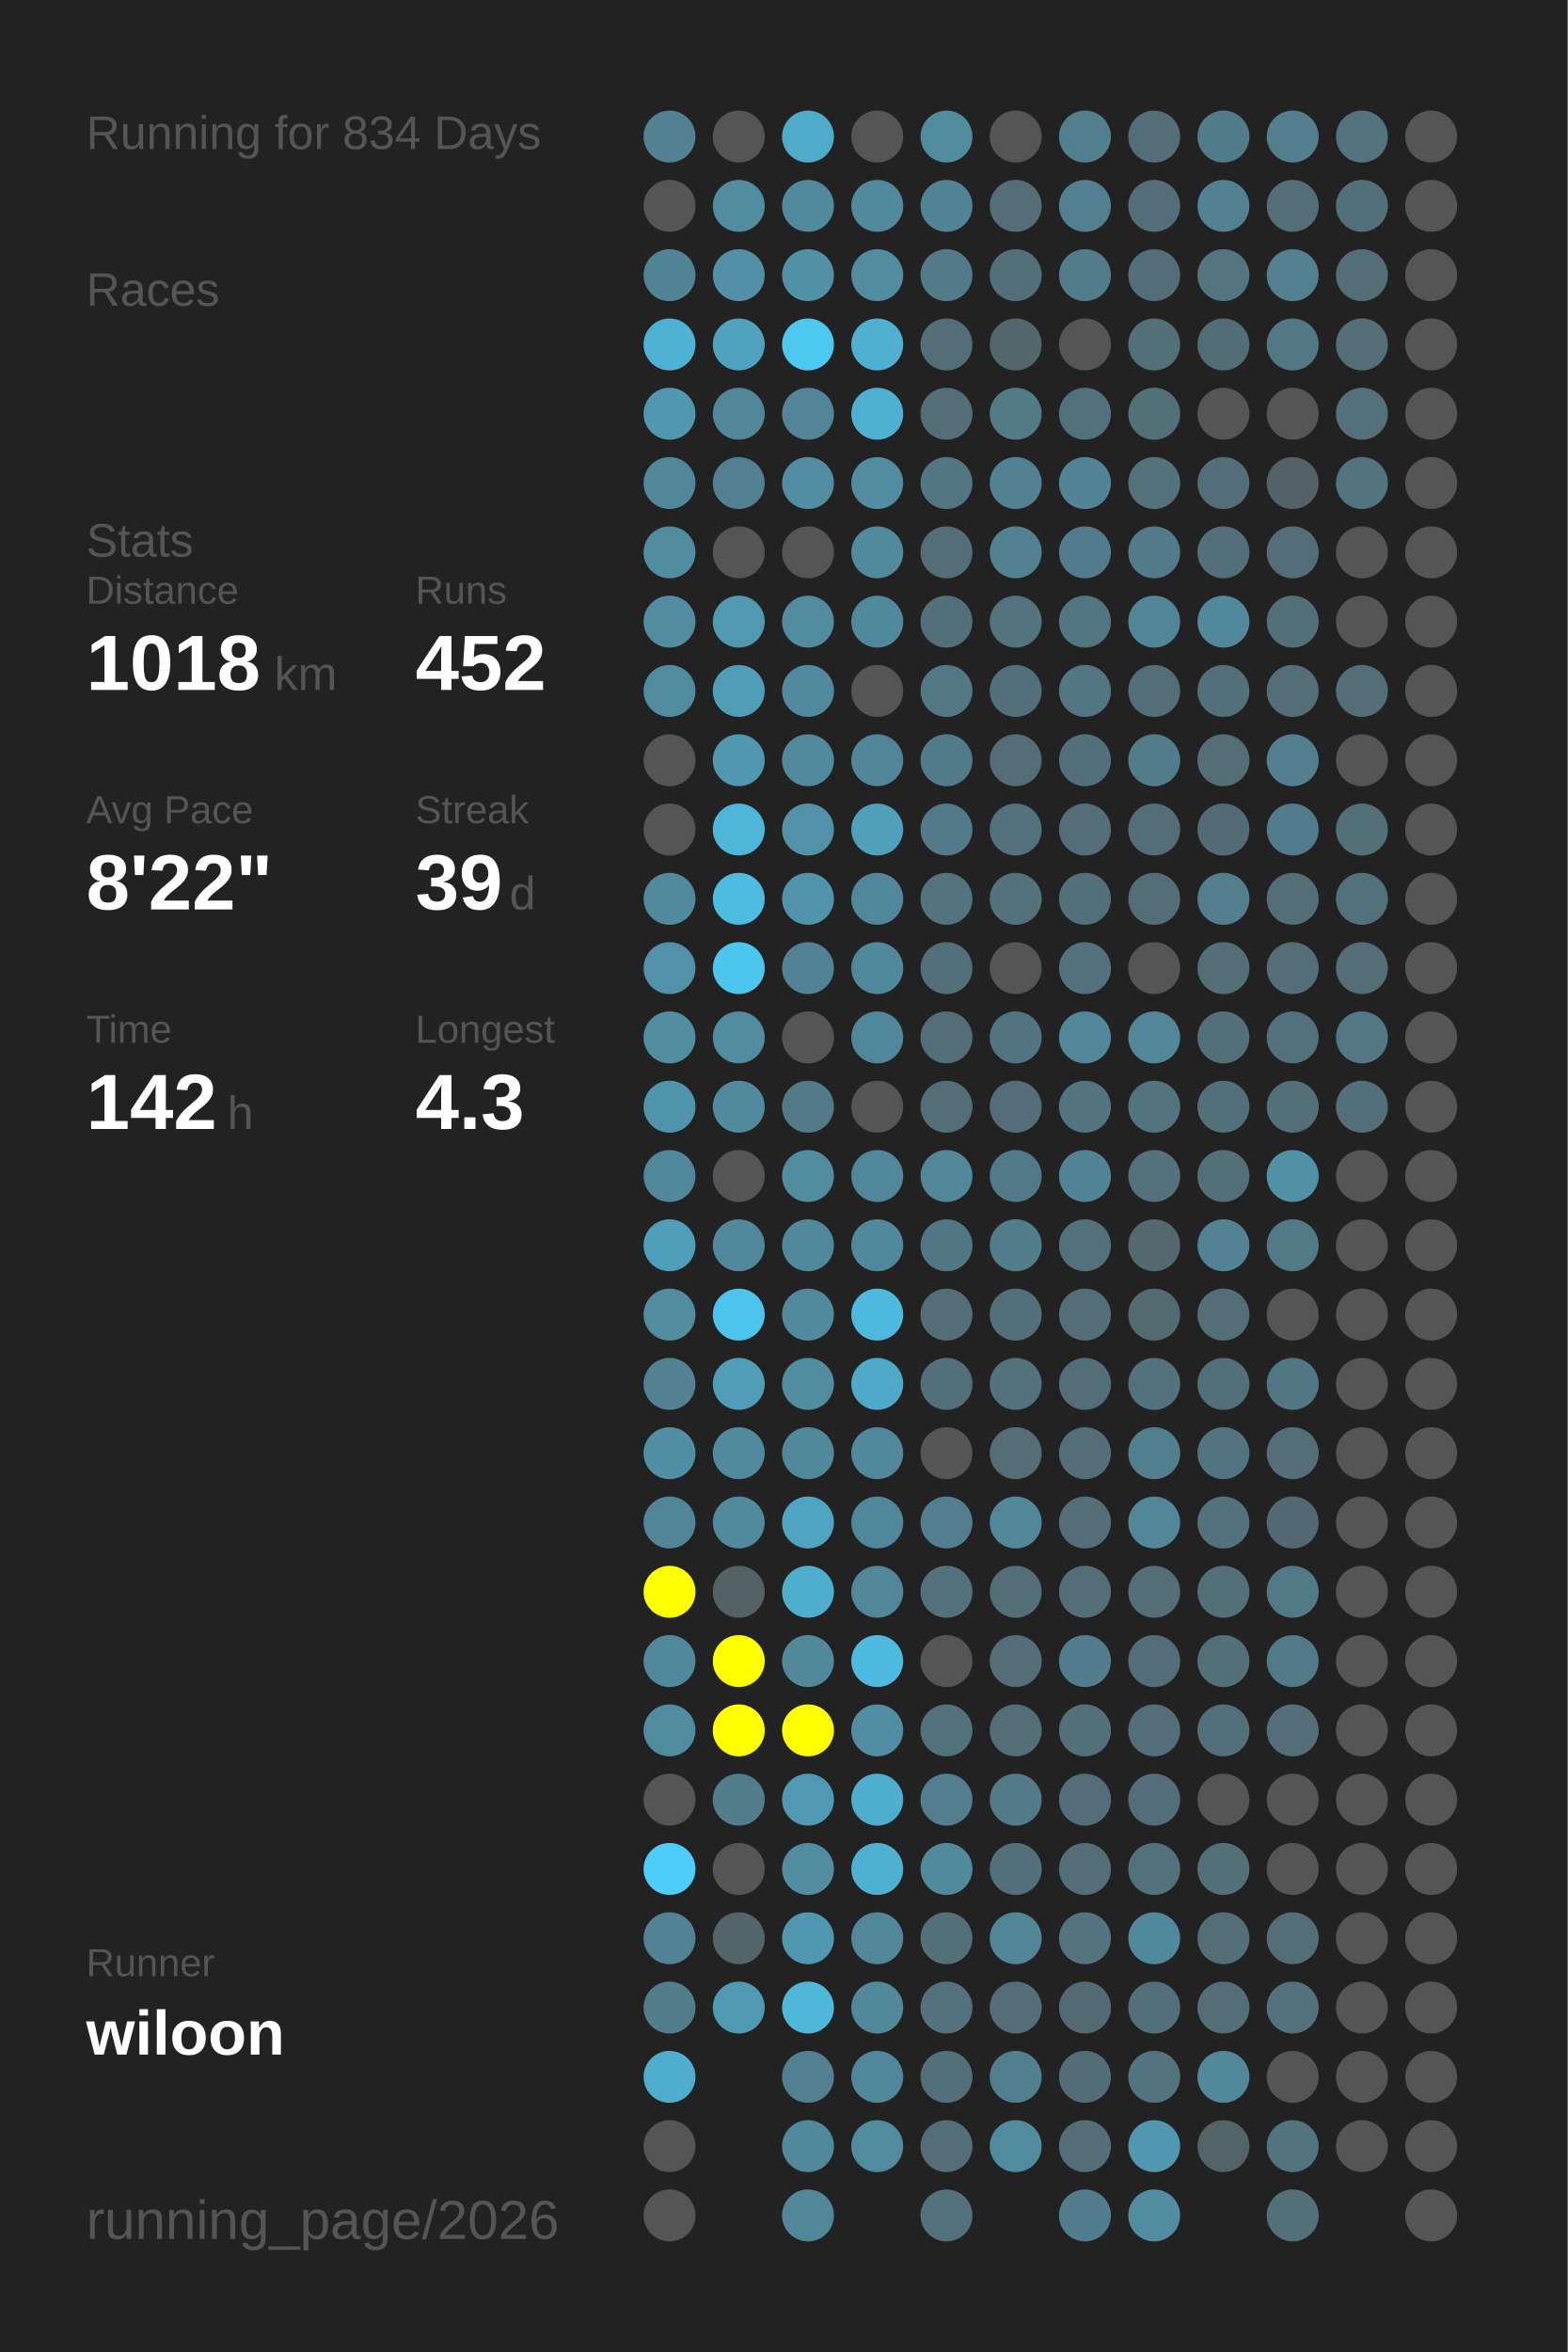
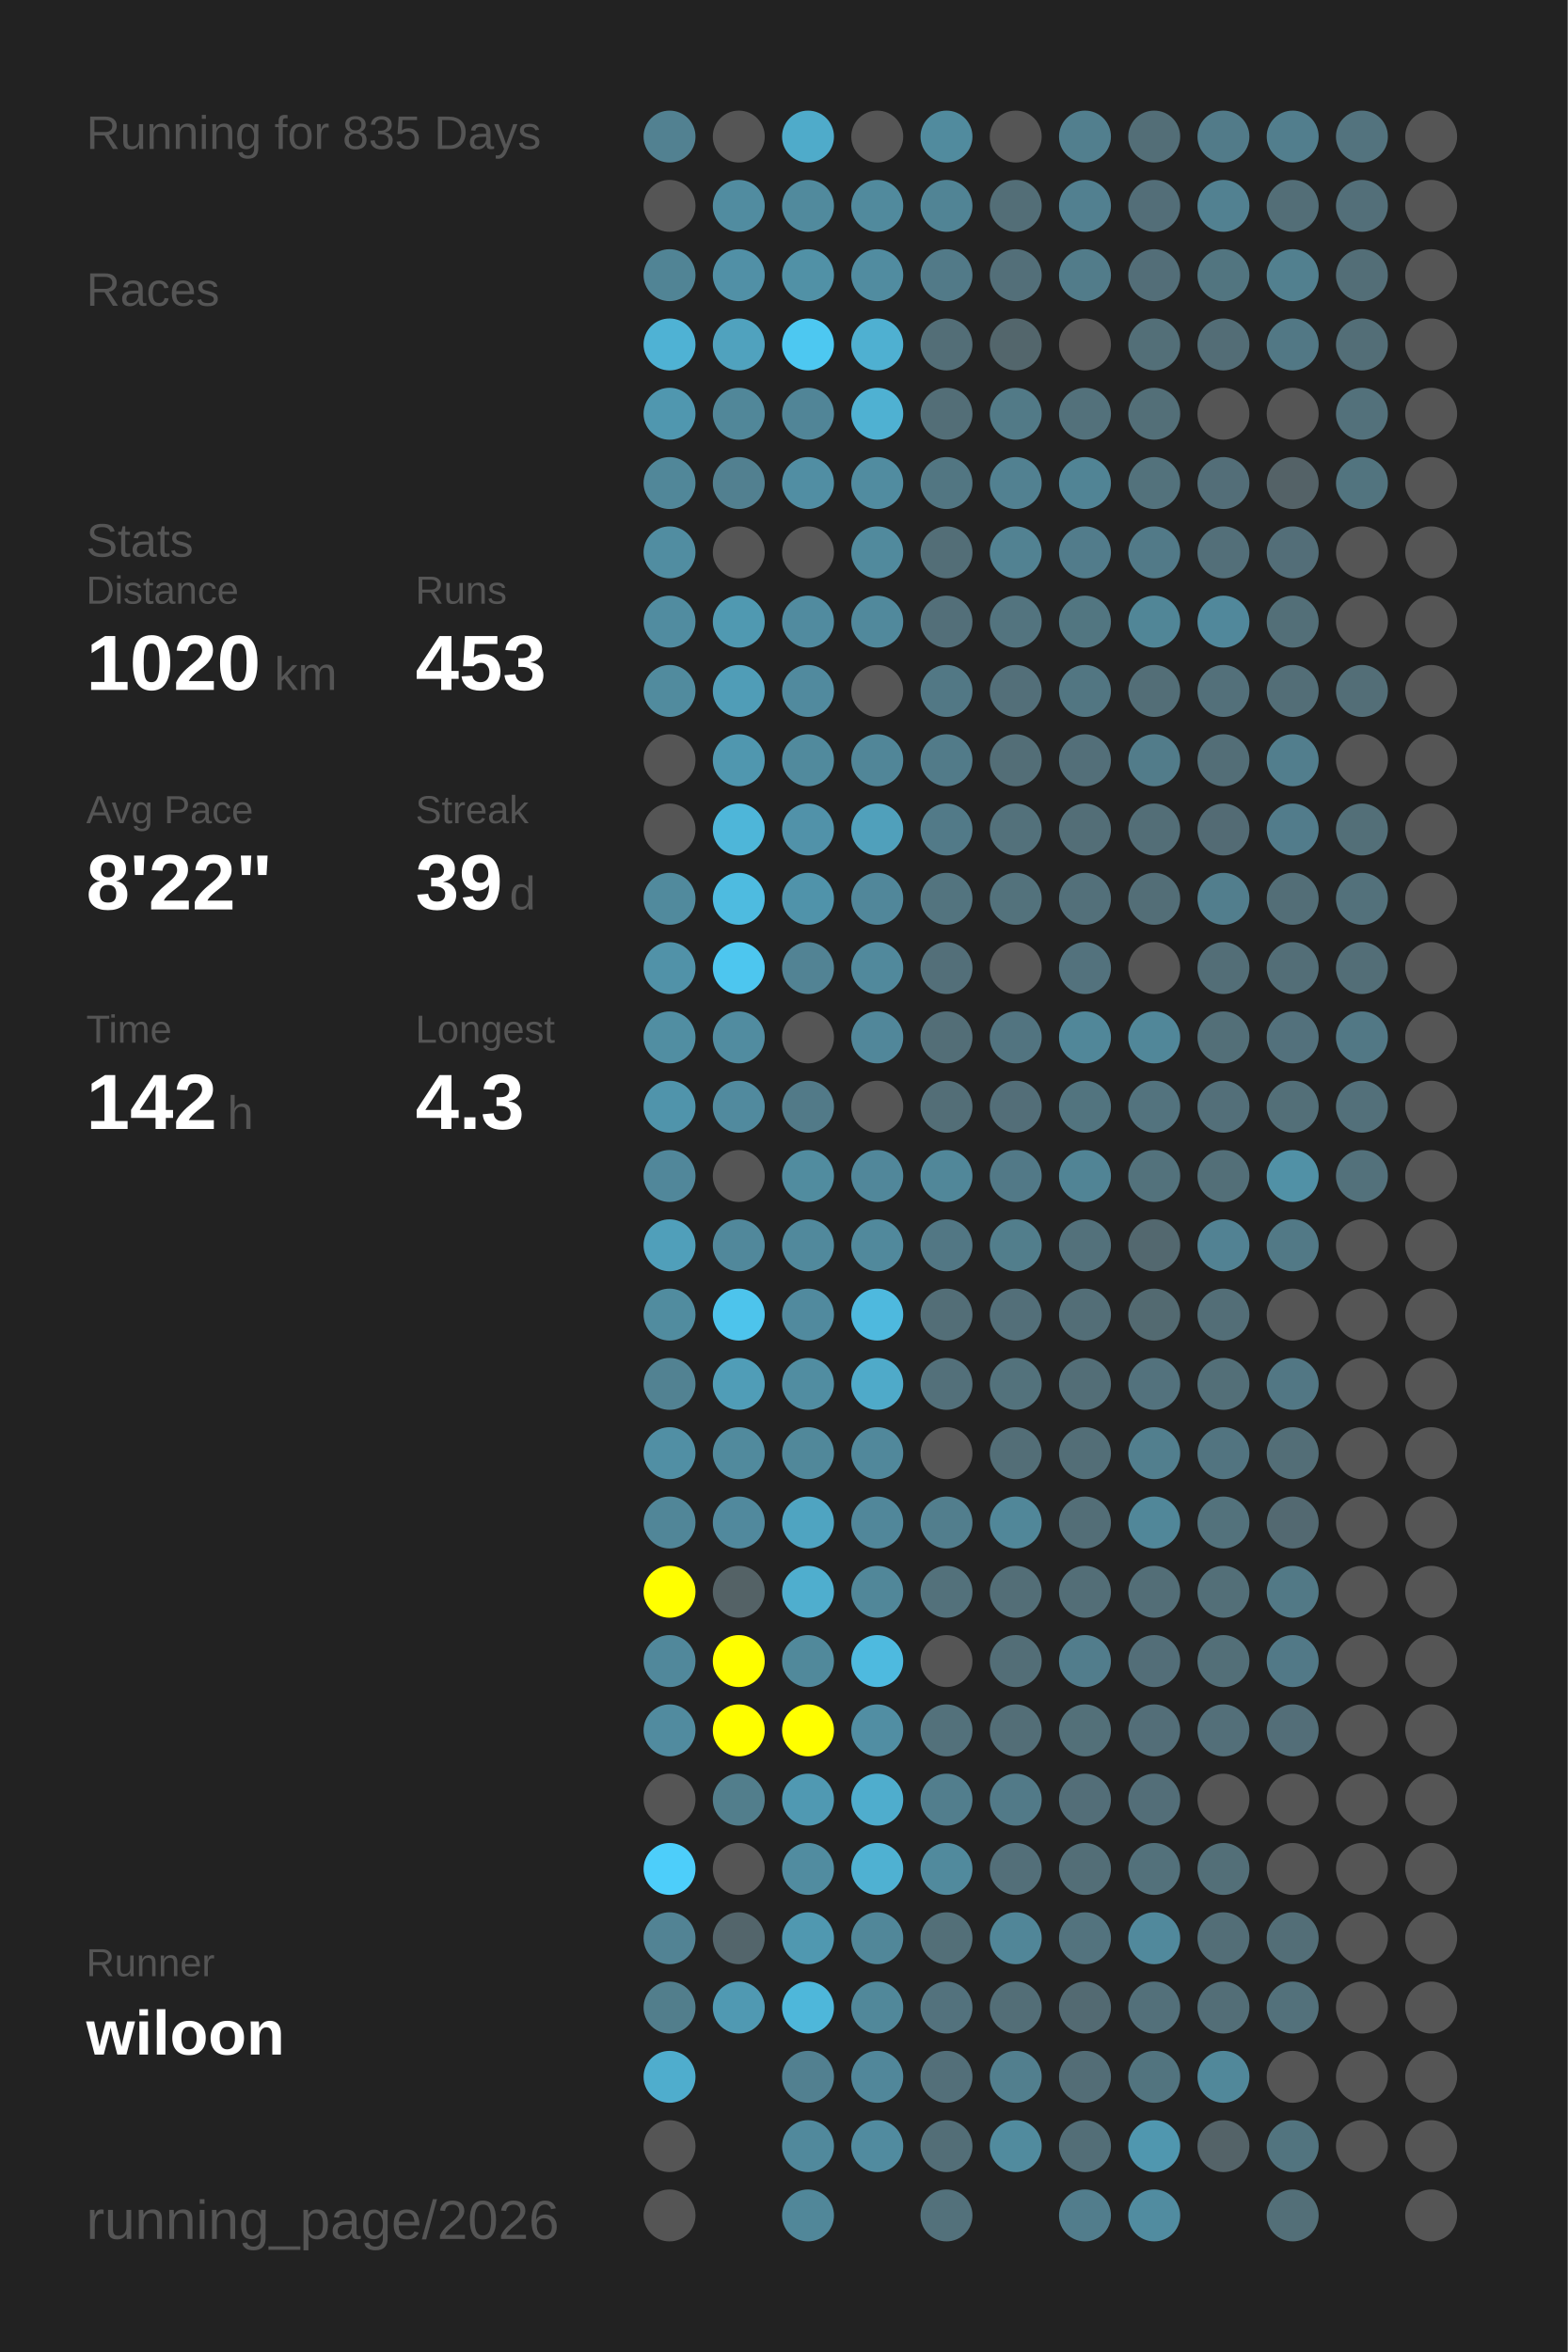
<svg xmlns="http://www.w3.org/2000/svg" baseProfile="full" height="300mm" version="1.1" viewBox="0,0,200,300" width="200mm">
  <defs />
  <rect fill="#222222" height="300" width="200" x="0" y="0" />
-   <text fill="#555555" style="font-size:6px; font-family:Arial;" x="11" y="19">Running for 834 Days</text>
+   <text fill="#555555" style="font-size:6px; font-family:Arial;" x="11" y="19">Running for 835 Days</text>
  <text fill="#555555" style="font-size:6px; font-family:Arial;" x="11" y="39">Races</text>
  <text fill="#555555" style="font-size:6px; font-family:Arial;" x="11" y="71">Stats</text>
  <text fill="#555555" style="font-size:5px; font-family:Arial;" x="11" y="77">Distance</text>
-   <text fill="#FFFFFF" style="font-size:10px; font-family:Arial; font-weight:bold;" x="11" y="88">1018</text>
+   <text fill="#FFFFFF" style="font-size:10px; font-family:Arial; font-weight:bold;" x="11" y="88">1020</text>
  <text fill="#555555" style="font-size:6px; font-family:Arial;" x="35" y="88">km</text>
  <text fill="#555555" style="font-size:5px; font-family:Arial;" x="53" y="77">Runs</text>
-   <text fill="#FFFFFF" style="font-size:10px; font-family:Arial; font-weight:bold;" x="53" y="88">452</text>
+   <text fill="#FFFFFF" style="font-size:10px; font-family:Arial; font-weight:bold;" x="53" y="88">453</text>
  <text fill="#555555" style="font-size:5px; font-family:Arial;" x="11" y="105">Avg Pace</text>
  <text fill="#FFFFFF" style="font-size:10px; font-family:Arial; font-weight:bold;" x="11" y="116">8'22"</text>
  <text fill="#555555" style="font-size:5px; font-family:Arial;" x="53" y="105">Streak</text>
  <text fill="#FFFFFF" style="font-size:10px; font-family:Arial; font-weight:bold;" x="53" y="116">39</text>
  <text fill="#555555" style="font-size:6px; font-family:Arial;" x="65" y="116">d</text>
  <text fill="#555555" style="font-size:5px; font-family:Arial;" x="11" y="133">Time</text>
  <text fill="#FFFFFF" style="font-size:10px; font-family:Arial; font-weight:bold;" x="11" y="144">142</text>
  <text fill="#555555" style="font-size:6px; font-family:Arial;" x="29" y="144">h</text>
  <text fill="#555555" style="font-size:5px; font-family:Arial;" x="53" y="133">Longest</text>
  <text fill="#FFFFFF" style="font-size:10px; font-family:Arial; font-weight:bold;" x="53" y="144">4.3</text>
  <text fill="#555555" style="font-size:5px; font-family:Arial;" x="11" y="252.065">Runner</text>
  <text fill="#FFFFFF" style="font-size:8px; font-family:Arial; font-weight:bold;" x="11" y="262.065">wiloon</text>
  <text fill="#555555" style="font-size:7px; font-family:Arial;" x="11" y="285.581">running_page/2026</text>
  <circle cx="85.417" cy="17.419" fill="#528191" r="3.312" />
  <circle cx="85.417" cy="26.258" fill="#555555" r="3.312" />
  <circle cx="85.417" cy="35.097" fill="#518495" r="3.312" />
  <circle cx="85.417" cy="43.935" fill="#4fb2d4" r="3.312" />
  <circle cx="85.417" cy="52.774" fill="#5097af" r="3.312" />
  <circle cx="85.417" cy="61.613" fill="#518799" r="3.312" />
  <circle cx="85.417" cy="70.452" fill="#518da1" r="3.312" />
  <circle cx="85.417" cy="79.29" fill="#518ca0" r="3.312" />
  <circle cx="85.417" cy="88.129" fill="#518b9e" r="3.312" />
  <circle cx="85.417" cy="96.968" fill="#555555" r="3.312" />
  <circle cx="85.417" cy="105.806" fill="#555555" r="3.312" />
  <circle cx="85.417" cy="114.645" fill="#518a9d" r="3.312" />
  <circle cx="85.417" cy="123.484" fill="#5192a8" r="3.312" />
  <circle cx="85.417" cy="132.323" fill="#518ea2" r="3.312" />
  <circle cx="85.417" cy="141.161" fill="#5094ab" r="3.312" />
  <circle cx="85.417" cy="150" fill="#51879a" r="3.312" />
  <circle cx="85.417" cy="158.839" fill="#509fba" r="3.312" />
  <circle cx="85.417" cy="167.677" fill="#518c9f" r="3.312" />
  <circle cx="85.417" cy="176.516" fill="#528292" r="3.312" />
  <circle cx="85.417" cy="185.355" fill="#518fa4" r="3.312" />
  <circle cx="85.417" cy="194.194" fill="#518698" r="3.312" />
  <circle cx="85.417" cy="203.032" fill="#FFFF00" r="3.312" />
  <circle cx="85.417" cy="211.871" fill="#51889b" r="3.312" />
  <circle cx="85.417" cy="220.71" fill="#518b9f" r="3.312" />
  <circle cx="85.417" cy="229.548" fill="#555555" r="3.312" />
  <circle cx="85.417" cy="238.387" fill="#4dcefa" r="3.312" />
  <circle cx="85.417" cy="247.226" fill="#528394" r="3.312" />
  <circle cx="85.417" cy="256.065" fill="#527e8c" r="3.312" />
  <circle cx="85.417" cy="264.903" fill="#4fadcd" r="3.312" />
  <circle cx="85.417" cy="273.742" fill="#555555" r="3.312" />
  <circle cx="85.417" cy="282.581" fill="#555555" r="3.312" />
  <circle cx="94.25" cy="17.419" fill="#555555" r="3.312" />
  <circle cx="94.25" cy="26.258" fill="#518ca0" r="3.312" />
  <circle cx="94.25" cy="35.097" fill="#5190a6" r="3.312" />
  <circle cx="94.25" cy="43.935" fill="#50a2be" r="3.312" />
  <circle cx="94.25" cy="52.774" fill="#518799" r="3.312" />
  <circle cx="94.25" cy="61.613" fill="#528090" r="3.312" />
  <circle cx="94.25" cy="70.452" fill="#555555" r="3.312" />
  <circle cx="94.25" cy="79.29" fill="#5099b1" r="3.312" />
  <circle cx="94.25" cy="88.129" fill="#509db7" r="3.312" />
  <circle cx="94.25" cy="96.968" fill="#5097af" r="3.312" />
  <circle cx="94.25" cy="105.806" fill="#4eb6d9" r="3.312" />
  <circle cx="94.25" cy="114.645" fill="#4ebbe0" r="3.312" />
  <circle cx="94.25" cy="123.484" fill="#4dc6ef" r="3.312" />
  <circle cx="94.25" cy="132.323" fill="#518ca0" r="3.312" />
  <circle cx="94.25" cy="141.161" fill="#518a9e" r="3.312" />
  <circle cx="94.25" cy="150" fill="#555555" r="3.312" />
  <circle cx="94.25" cy="158.839" fill="#51889b" r="3.312" />
  <circle cx="94.25" cy="167.677" fill="#4dc4ec" r="3.312" />
  <circle cx="94.25" cy="176.516" fill="#509db7" r="3.312" />
  <circle cx="94.25" cy="185.355" fill="#518a9d" r="3.312" />
  <circle cx="94.25" cy="194.194" fill="#51899d" r="3.312" />
  <circle cx="94.25" cy="203.032" fill="#546266" r="3.312" />
  <circle cx="94.25" cy="211.871" fill="#FFFF00" r="3.312" />
  <circle cx="94.25" cy="220.71" fill="#FFFF00" r="3.312" />
  <circle cx="94.25" cy="229.548" fill="#527e8c" r="3.312" />
  <circle cx="94.25" cy="238.387" fill="#555555" r="3.312" />
  <circle cx="94.25" cy="247.226" fill="#53656b" r="3.312" />
  <circle cx="94.25" cy="256.065" fill="#5099b2" r="3.312" />
  <circle cx="103.083" cy="17.419" fill="#4fabca" r="3.312" />
  <circle cx="103.083" cy="26.258" fill="#518a9d" r="3.312" />
  <circle cx="103.083" cy="35.097" fill="#5191a6" r="3.312" />
  <circle cx="103.083" cy="43.935" fill="#4dc8f1" r="3.312" />
  <circle cx="103.083" cy="52.774" fill="#518597" r="3.312" />
  <circle cx="103.083" cy="61.613" fill="#518ea3" r="3.312" />
  <circle cx="103.083" cy="70.452" fill="#555555" r="3.312" />
  <circle cx="103.083" cy="79.29" fill="#518b9f" r="3.312" />
  <circle cx="103.083" cy="88.129" fill="#518a9e" r="3.312" />
  <circle cx="103.083" cy="96.968" fill="#518a9d" r="3.312" />
  <circle cx="103.083" cy="105.806" fill="#5192a9" r="3.312" />
  <circle cx="103.083" cy="114.645" fill="#5093aa" r="3.312" />
  <circle cx="103.083" cy="123.484" fill="#528394" r="3.312" />
  <circle cx="103.083" cy="132.323" fill="#555555" r="3.312" />
  <circle cx="103.083" cy="141.161" fill="#527a88" r="3.312" />
  <circle cx="103.083" cy="150" fill="#518c9f" r="3.312" />
  <circle cx="103.083" cy="158.839" fill="#51899c" r="3.312" />
  <circle cx="103.083" cy="167.677" fill="#518a9e" r="3.312" />
  <circle cx="103.083" cy="176.516" fill="#518da1" r="3.312" />
  <circle cx="103.083" cy="185.355" fill="#51889a" r="3.312" />
  <circle cx="103.083" cy="194.194" fill="#4fa4c1" r="3.312" />
  <circle cx="103.083" cy="203.032" fill="#4faece" r="3.312" />
  <circle cx="103.083" cy="211.871" fill="#51899b" r="3.312" />
  <circle cx="103.083" cy="220.71" fill="#FFFF00" r="3.312" />
  <circle cx="103.083" cy="229.548" fill="#5099b2" r="3.312" />
  <circle cx="103.083" cy="238.387" fill="#518ca0" r="3.312" />
  <circle cx="103.083" cy="247.226" fill="#5098b0" r="3.312" />
  <circle cx="103.083" cy="256.065" fill="#4eb7da" r="3.312" />
  <circle cx="103.083" cy="264.903" fill="#528090" r="3.312" />
  <circle cx="103.083" cy="273.742" fill="#51899c" r="3.312" />
  <circle cx="103.083" cy="282.581" fill="#518799" r="3.312" />
  <circle cx="111.917" cy="17.419" fill="#555555" r="3.312" />
  <circle cx="111.917" cy="26.258" fill="#518a9d" r="3.312" />
  <circle cx="111.917" cy="35.097" fill="#518ca0" r="3.312" />
  <circle cx="111.917" cy="43.935" fill="#4fb0d1" r="3.312" />
  <circle cx="111.917" cy="52.774" fill="#4fb1d2" r="3.312" />
  <circle cx="111.917" cy="61.613" fill="#518ca0" r="3.312" />
  <circle cx="111.917" cy="70.452" fill="#518a9d" r="3.312" />
  <circle cx="111.917" cy="79.29" fill="#51899c" r="3.312" />
  <circle cx="111.917" cy="88.129" fill="#555555" r="3.312" />
  <circle cx="111.917" cy="96.968" fill="#518698" r="3.312" />
  <circle cx="111.917" cy="105.806" fill="#50a0bb" r="3.312" />
  <circle cx="111.917" cy="114.645" fill="#51879a" r="3.312" />
  <circle cx="111.917" cy="123.484" fill="#51899c" r="3.312" />
  <circle cx="111.917" cy="132.323" fill="#51879a" r="3.312" />
  <circle cx="111.917" cy="141.161" fill="#555555" r="3.312" />
  <circle cx="111.917" cy="150" fill="#51879a" r="3.312" />
  <circle cx="111.917" cy="158.839" fill="#51899c" r="3.312" />
  <circle cx="111.917" cy="167.677" fill="#4eb9de" r="3.312" />
  <circle cx="111.917" cy="176.516" fill="#4faac9" r="3.312" />
  <circle cx="111.917" cy="185.355" fill="#51889b" r="3.312" />
  <circle cx="111.917" cy="194.194" fill="#51879a" r="3.312" />
  <circle cx="111.917" cy="203.032" fill="#518799" r="3.312" />
  <circle cx="111.917" cy="211.871" fill="#4ebadf" r="3.312" />
  <circle cx="111.917" cy="220.71" fill="#518ea3" r="3.312" />
  <circle cx="111.917" cy="229.548" fill="#4fadcd" r="3.312" />
  <circle cx="111.917" cy="238.387" fill="#4fb1d2" r="3.312" />
  <circle cx="111.917" cy="247.226" fill="#518799" r="3.312" />
  <circle cx="111.917" cy="256.065" fill="#51889a" r="3.312" />
  <circle cx="111.917" cy="264.903" fill="#51879a" r="3.312" />
  <circle cx="111.917" cy="273.742" fill="#518b9f" r="3.312" />
  <circle cx="120.75" cy="17.419" fill="#518b9e" r="3.312" />
  <circle cx="120.75" cy="26.258" fill="#518495" r="3.312" />
  <circle cx="120.75" cy="35.097" fill="#527a88" r="3.312" />
  <circle cx="120.75" cy="43.935" fill="#536e77" r="3.312" />
  <circle cx="120.75" cy="52.774" fill="#536e77" r="3.312" />
  <circle cx="120.75" cy="61.613" fill="#527682" r="3.312" />
  <circle cx="120.75" cy="70.452" fill="#536e77" r="3.312" />
  <circle cx="120.75" cy="79.29" fill="#536f79" r="3.312" />
  <circle cx="120.75" cy="88.129" fill="#527885" r="3.312" />
  <circle cx="120.75" cy="96.968" fill="#527b89" r="3.312" />
  <circle cx="120.75" cy="105.806" fill="#527a88" r="3.312" />
  <circle cx="120.75" cy="114.645" fill="#53747f" r="3.312" />
  <circle cx="120.75" cy="123.484" fill="#536f79" r="3.312" />
  <circle cx="120.75" cy="132.323" fill="#536e77" r="3.312" />
  <circle cx="120.75" cy="141.161" fill="#536e77" r="3.312" />
  <circle cx="120.75" cy="150" fill="#518799" r="3.312" />
  <circle cx="120.75" cy="158.839" fill="#527784" r="3.312" />
  <circle cx="120.75" cy="167.677" fill="#536e77" r="3.312" />
  <circle cx="120.75" cy="176.516" fill="#53707a" r="3.312" />
  <circle cx="120.75" cy="185.355" fill="#555555" r="3.312" />
  <circle cx="120.75" cy="194.194" fill="#527e8d" r="3.312" />
  <circle cx="120.75" cy="203.032" fill="#53717b" r="3.312" />
  <circle cx="120.75" cy="211.871" fill="#555555" r="3.312" />
  <circle cx="120.75" cy="220.71" fill="#53717b" r="3.312" />
  <circle cx="120.75" cy="229.548" fill="#527e8d" r="3.312" />
  <circle cx="120.75" cy="238.387" fill="#518a9d" r="3.312" />
  <circle cx="120.75" cy="247.226" fill="#536f78" r="3.312" />
  <circle cx="120.75" cy="256.065" fill="#53727d" r="3.312" />
  <circle cx="120.75" cy="264.903" fill="#536f79" r="3.312" />
  <circle cx="120.75" cy="273.742" fill="#536e77" r="3.312" />
  <circle cx="120.75" cy="282.581" fill="#53717b" r="3.312" />
  <circle cx="129.583" cy="17.419" fill="#555555" r="3.312" />
  <circle cx="129.583" cy="26.258" fill="#536e77" r="3.312" />
  <circle cx="129.583" cy="35.097" fill="#536f79" r="3.312" />
  <circle cx="129.583" cy="43.935" fill="#53666c" r="3.312" />
  <circle cx="129.583" cy="52.774" fill="#527a87" r="3.312" />
  <circle cx="129.583" cy="61.613" fill="#528191" r="3.312" />
  <circle cx="129.583" cy="70.452" fill="#528292" r="3.312" />
  <circle cx="129.583" cy="79.29" fill="#53747f" r="3.312" />
  <circle cx="129.583" cy="88.129" fill="#536f79" r="3.312" />
  <circle cx="129.583" cy="96.968" fill="#536e77" r="3.312" />
  <circle cx="129.583" cy="105.806" fill="#53717b" r="3.312" />
  <circle cx="129.583" cy="114.645" fill="#53727c" r="3.312" />
  <circle cx="129.583" cy="123.484" fill="#555555" r="3.312" />
  <circle cx="129.583" cy="132.323" fill="#527480" r="3.312" />
  <circle cx="129.583" cy="141.161" fill="#536e78" r="3.312" />
  <circle cx="129.583" cy="150" fill="#527987" r="3.312" />
  <circle cx="129.583" cy="158.839" fill="#527e8c" r="3.312" />
  <circle cx="129.583" cy="167.677" fill="#536f79" r="3.312" />
  <circle cx="129.583" cy="176.516" fill="#53727c" r="3.312" />
  <circle cx="129.583" cy="185.355" fill="#536e77" r="3.312" />
  <circle cx="129.583" cy="194.194" fill="#518799" r="3.312" />
  <circle cx="129.583" cy="203.032" fill="#536e77" r="3.312" />
  <circle cx="129.583" cy="211.871" fill="#536e77" r="3.312" />
  <circle cx="129.583" cy="220.71" fill="#536e77" r="3.312" />
  <circle cx="129.583" cy="229.548" fill="#527a88" r="3.312" />
  <circle cx="129.583" cy="238.387" fill="#536f79" r="3.312" />
  <circle cx="129.583" cy="247.226" fill="#518698" r="3.312" />
  <circle cx="129.583" cy="256.065" fill="#536e77" r="3.312" />
  <circle cx="129.583" cy="264.903" fill="#527f8e" r="3.312" />
  <circle cx="129.583" cy="273.742" fill="#518b9e" r="3.312" />
  <circle cx="138.417" cy="17.419" fill="#527f8e" r="3.312" />
  <circle cx="138.417" cy="26.258" fill="#528090" r="3.312" />
  <circle cx="138.417" cy="35.097" fill="#527c8a" r="3.312" />
  <circle cx="138.417" cy="43.935" fill="#555555" r="3.312" />
  <circle cx="138.417" cy="52.774" fill="#53717b" r="3.312" />
  <circle cx="138.417" cy="61.613" fill="#518495" r="3.312" />
  <circle cx="138.417" cy="70.452" fill="#527c8b" r="3.312" />
  <circle cx="138.417" cy="79.29" fill="#527681" r="3.312" />
  <circle cx="138.417" cy="88.129" fill="#527682" r="3.312" />
  <circle cx="138.417" cy="96.968" fill="#536f79" r="3.312" />
  <circle cx="138.417" cy="105.806" fill="#536e77" r="3.312" />
  <circle cx="138.417" cy="114.645" fill="#53707a" r="3.312" />
  <circle cx="138.417" cy="123.484" fill="#53727d" r="3.312" />
  <circle cx="138.417" cy="132.323" fill="#518799" r="3.312" />
  <circle cx="138.417" cy="141.161" fill="#52747f" r="3.312" />
  <circle cx="138.417" cy="150" fill="#518495" r="3.312" />
  <circle cx="138.417" cy="158.839" fill="#53717b" r="3.312" />
  <circle cx="138.417" cy="167.677" fill="#536e77" r="3.312" />
  <circle cx="138.417" cy="176.516" fill="#536e77" r="3.312" />
  <circle cx="138.417" cy="185.355" fill="#536e77" r="3.312" />
  <circle cx="138.417" cy="194.194" fill="#536e77" r="3.312" />
  <circle cx="138.417" cy="203.032" fill="#536e77" r="3.312" />
  <circle cx="138.417" cy="211.871" fill="#527d8c" r="3.312" />
  <circle cx="138.417" cy="220.71" fill="#537079" r="3.312" />
  <circle cx="138.417" cy="229.548" fill="#536e78" r="3.312" />
  <circle cx="138.417" cy="238.387" fill="#536e77" r="3.312" />
  <circle cx="138.417" cy="247.226" fill="#53737e" r="3.312" />
  <circle cx="138.417" cy="256.065" fill="#536a72" r="3.312" />
  <circle cx="138.417" cy="264.903" fill="#536d76" r="3.312" />
  <circle cx="138.417" cy="273.742" fill="#536e77" r="3.312" />
  <circle cx="138.417" cy="282.581" fill="#527d8c" r="3.312" />
  <circle cx="147.25" cy="17.419" fill="#536e77" r="3.312" />
  <circle cx="147.25" cy="26.258" fill="#536e78" r="3.312" />
  <circle cx="147.25" cy="35.097" fill="#536e78" r="3.312" />
  <circle cx="147.25" cy="43.935" fill="#536f78" r="3.312" />
  <circle cx="147.25" cy="52.774" fill="#536f78" r="3.312" />
  <circle cx="147.25" cy="61.613" fill="#53727c" r="3.312" />
  <circle cx="147.25" cy="70.452" fill="#527a88" r="3.312" />
  <circle cx="147.25" cy="79.29" fill="#518697" r="3.312" />
  <circle cx="147.25" cy="88.129" fill="#536e77" r="3.312" />
  <circle cx="147.25" cy="96.968" fill="#527c8a" r="3.312" />
  <circle cx="147.25" cy="105.806" fill="#536e77" r="3.312" />
  <circle cx="147.25" cy="114.645" fill="#536e77" r="3.312" />
  <circle cx="147.25" cy="123.484" fill="#555555" r="3.312" />
  <circle cx="147.25" cy="132.323" fill="#518799" r="3.312" />
  <circle cx="147.25" cy="141.161" fill="#53737e" r="3.312" />
  <circle cx="147.25" cy="150" fill="#53727c" r="3.312" />
  <circle cx="147.25" cy="158.839" fill="#53686f" r="3.312" />
  <circle cx="147.25" cy="167.677" fill="#536a71" r="3.312" />
  <circle cx="147.25" cy="176.516" fill="#53727d" r="3.312" />
  <circle cx="147.25" cy="185.355" fill="#527f8e" r="3.312" />
  <circle cx="147.25" cy="194.194" fill="#518799" r="3.312" />
  <circle cx="147.25" cy="203.032" fill="#536e77" r="3.312" />
  <circle cx="147.25" cy="211.871" fill="#536e78" r="3.312" />
  <circle cx="147.25" cy="220.71" fill="#536e78" r="3.312" />
  <circle cx="147.25" cy="229.548" fill="#536e78" r="3.312" />
  <circle cx="147.25" cy="238.387" fill="#53717b" r="3.312" />
  <circle cx="147.25" cy="247.226" fill="#51899c" r="3.312" />
  <circle cx="147.25" cy="256.065" fill="#53707a" r="3.312" />
  <circle cx="147.25" cy="264.903" fill="#52747f" r="3.312" />
  <circle cx="147.25" cy="273.742" fill="#5097af" r="3.312" />
  <circle cx="147.25" cy="282.581" fill="#518ca0" r="3.312" />
  <circle cx="156.083" cy="17.419" fill="#527b89" r="3.312" />
  <circle cx="156.083" cy="26.258" fill="#528191" r="3.312" />
  <circle cx="156.083" cy="35.097" fill="#527580" r="3.312" />
  <circle cx="156.083" cy="43.935" fill="#536d76" r="3.312" />
  <circle cx="156.083" cy="52.774" fill="#555555" r="3.312" />
  <circle cx="156.083" cy="61.613" fill="#536e78" r="3.312" />
  <circle cx="156.083" cy="70.452" fill="#536f79" r="3.312" />
  <circle cx="156.083" cy="79.29" fill="#51889b" r="3.312" />
  <circle cx="156.083" cy="88.129" fill="#53707a" r="3.312" />
  <circle cx="156.083" cy="96.968" fill="#536e77" r="3.312" />
  <circle cx="156.083" cy="105.806" fill="#536b74" r="3.312" />
  <circle cx="156.083" cy="114.645" fill="#527e8d" r="3.312" />
  <circle cx="156.083" cy="123.484" fill="#536e77" r="3.312" />
  <circle cx="156.083" cy="132.323" fill="#536f78" r="3.312" />
  <circle cx="156.083" cy="141.161" fill="#536f79" r="3.312" />
  <circle cx="156.083" cy="150" fill="#536f78" r="3.312" />
  <circle cx="156.083" cy="158.839" fill="#528293" r="3.312" />
  <circle cx="156.083" cy="167.677" fill="#536e77" r="3.312" />
  <circle cx="156.083" cy="176.516" fill="#536f78" r="3.312" />
  <circle cx="156.083" cy="185.355" fill="#527480" r="3.312" />
  <circle cx="156.083" cy="194.194" fill="#53727c" r="3.312" />
  <circle cx="156.083" cy="203.032" fill="#536f78" r="3.312" />
  <circle cx="156.083" cy="211.871" fill="#536f78" r="3.312" />
  <circle cx="156.083" cy="220.71" fill="#536f79" r="3.312" />
  <circle cx="156.083" cy="229.548" fill="#555555" r="3.312" />
  <circle cx="156.083" cy="238.387" fill="#536f78" r="3.312" />
  <circle cx="156.083" cy="247.226" fill="#536e77" r="3.312" />
  <circle cx="156.083" cy="256.065" fill="#536e77" r="3.312" />
  <circle cx="156.083" cy="264.903" fill="#51889a" r="3.312" />
  <circle cx="156.083" cy="273.742" fill="#546368" r="3.312" />
  <circle cx="164.917" cy="17.419" fill="#527e8d" r="3.312" />
  <circle cx="164.917" cy="26.258" fill="#536e77" r="3.312" />
  <circle cx="164.917" cy="35.097" fill="#52808f" r="3.312" />
  <circle cx="164.917" cy="43.935" fill="#527885" r="3.312" />
  <circle cx="164.917" cy="52.774" fill="#555555" r="3.312" />
  <circle cx="164.917" cy="61.613" fill="#546267" r="3.312" />
  <circle cx="164.917" cy="70.452" fill="#536e78" r="3.312" />
  <circle cx="164.917" cy="79.29" fill="#536f78" r="3.312" />
  <circle cx="164.917" cy="88.129" fill="#536e77" r="3.312" />
  <circle cx="164.917" cy="96.968" fill="#527e8d" r="3.312" />
  <circle cx="164.917" cy="105.806" fill="#527c8b" r="3.312" />
  <circle cx="164.917" cy="114.645" fill="#536e77" r="3.312" />
  <circle cx="164.917" cy="123.484" fill="#536e77" r="3.312" />
  <circle cx="164.917" cy="132.323" fill="#53717c" r="3.312" />
  <circle cx="164.917" cy="141.161" fill="#536f78" r="3.312" />
  <circle cx="164.917" cy="150" fill="#5191a6" r="3.312" />
  <circle cx="164.917" cy="158.839" fill="#527986" r="3.312" />
  <circle cx="164.917" cy="167.677" fill="#555555" r="3.312" />
  <circle cx="164.917" cy="176.516" fill="#527784" r="3.312" />
  <circle cx="164.917" cy="185.355" fill="#536e77" r="3.312" />
  <circle cx="164.917" cy="194.194" fill="#536971" r="3.312" />
  <circle cx="164.917" cy="203.032" fill="#527986" r="3.312" />
  <circle cx="164.917" cy="211.871" fill="#527987" r="3.312" />
  <circle cx="164.917" cy="220.71" fill="#536e78" r="3.312" />
  <circle cx="164.917" cy="229.548" fill="#555555" r="3.312" />
  <circle cx="164.917" cy="238.387" fill="#555555" r="3.312" />
  <circle cx="164.917" cy="247.226" fill="#536e77" r="3.312" />
  <circle cx="164.917" cy="256.065" fill="#53717b" r="3.312" />
  <circle cx="164.917" cy="264.903" fill="#555555" r="3.312" />
  <circle cx="164.917" cy="273.742" fill="#52747f" r="3.312" />
  <circle cx="164.917" cy="282.581" fill="#536f78" r="3.312" />
  <circle cx="173.75" cy="17.419" fill="#53737e" r="3.312" />
  <circle cx="173.75" cy="26.258" fill="#536f79" r="3.312" />
  <circle cx="173.75" cy="35.097" fill="#536e77" r="3.312" />
  <circle cx="173.75" cy="43.935" fill="#536e77" r="3.312" />
  <circle cx="173.75" cy="52.774" fill="#53717b" r="3.312" />
  <circle cx="173.75" cy="61.613" fill="#52747f" r="3.312" />
  <circle cx="173.75" cy="70.452" fill="#555555" r="3.312" />
  <circle cx="173.75" cy="79.29" fill="#555555" r="3.312" />
  <circle cx="173.75" cy="88.129" fill="#536e77" r="3.312" />
  <circle cx="173.75" cy="96.968" fill="#555555" r="3.312" />
  <circle cx="173.75" cy="105.806" fill="#536f78" r="3.312" />
  <circle cx="173.75" cy="114.645" fill="#53717b" r="3.312" />
  <circle cx="173.75" cy="123.484" fill="#536e77" r="3.312" />
  <circle cx="173.75" cy="132.323" fill="#527885" r="3.312" />
  <circle cx="173.75" cy="141.161" fill="#53707a" r="3.312" />
-   <circle cx="173.75" cy="150" fill="#555555" r="3.312" />
+   <circle cx="173.75" cy="150" fill="#53717b" r="3.312" />
  <circle cx="173.75" cy="158.839" fill="#555555" r="3.312" />
  <circle cx="173.75" cy="167.677" fill="#555555" r="3.312" />
  <circle cx="173.75" cy="176.516" fill="#555555" r="3.312" />
  <circle cx="173.75" cy="185.355" fill="#555555" r="3.312" />
  <circle cx="173.75" cy="194.194" fill="#555555" r="3.312" />
  <circle cx="173.75" cy="203.032" fill="#555555" r="3.312" />
  <circle cx="173.75" cy="211.871" fill="#555555" r="3.312" />
  <circle cx="173.75" cy="220.71" fill="#555555" r="3.312" />
  <circle cx="173.75" cy="229.548" fill="#555555" r="3.312" />
  <circle cx="173.75" cy="238.387" fill="#555555" r="3.312" />
  <circle cx="173.75" cy="247.226" fill="#555555" r="3.312" />
  <circle cx="173.75" cy="256.065" fill="#555555" r="3.312" />
  <circle cx="173.75" cy="264.903" fill="#555555" r="3.312" />
  <circle cx="173.75" cy="273.742" fill="#555555" r="3.312" />
  <circle cx="182.583" cy="17.419" fill="#555555" r="3.312" />
  <circle cx="182.583" cy="26.258" fill="#555555" r="3.312" />
  <circle cx="182.583" cy="35.097" fill="#555555" r="3.312" />
  <circle cx="182.583" cy="43.935" fill="#555555" r="3.312" />
  <circle cx="182.583" cy="52.774" fill="#555555" r="3.312" />
  <circle cx="182.583" cy="61.613" fill="#555555" r="3.312" />
  <circle cx="182.583" cy="70.452" fill="#555555" r="3.312" />
  <circle cx="182.583" cy="79.29" fill="#555555" r="3.312" />
  <circle cx="182.583" cy="88.129" fill="#555555" r="3.312" />
  <circle cx="182.583" cy="96.968" fill="#555555" r="3.312" />
  <circle cx="182.583" cy="105.806" fill="#555555" r="3.312" />
  <circle cx="182.583" cy="114.645" fill="#555555" r="3.312" />
  <circle cx="182.583" cy="123.484" fill="#555555" r="3.312" />
  <circle cx="182.583" cy="132.323" fill="#555555" r="3.312" />
  <circle cx="182.583" cy="141.161" fill="#555555" r="3.312" />
  <circle cx="182.583" cy="150" fill="#555555" r="3.312" />
  <circle cx="182.583" cy="158.839" fill="#555555" r="3.312" />
  <circle cx="182.583" cy="167.677" fill="#555555" r="3.312" />
  <circle cx="182.583" cy="176.516" fill="#555555" r="3.312" />
  <circle cx="182.583" cy="185.355" fill="#555555" r="3.312" />
  <circle cx="182.583" cy="194.194" fill="#555555" r="3.312" />
  <circle cx="182.583" cy="203.032" fill="#555555" r="3.312" />
  <circle cx="182.583" cy="211.871" fill="#555555" r="3.312" />
  <circle cx="182.583" cy="220.71" fill="#555555" r="3.312" />
  <circle cx="182.583" cy="229.548" fill="#555555" r="3.312" />
  <circle cx="182.583" cy="238.387" fill="#555555" r="3.312" />
  <circle cx="182.583" cy="247.226" fill="#555555" r="3.312" />
  <circle cx="182.583" cy="256.065" fill="#555555" r="3.312" />
  <circle cx="182.583" cy="264.903" fill="#555555" r="3.312" />
  <circle cx="182.583" cy="273.742" fill="#555555" r="3.312" />
  <circle cx="182.583" cy="282.581" fill="#555555" r="3.312" />
</svg>
